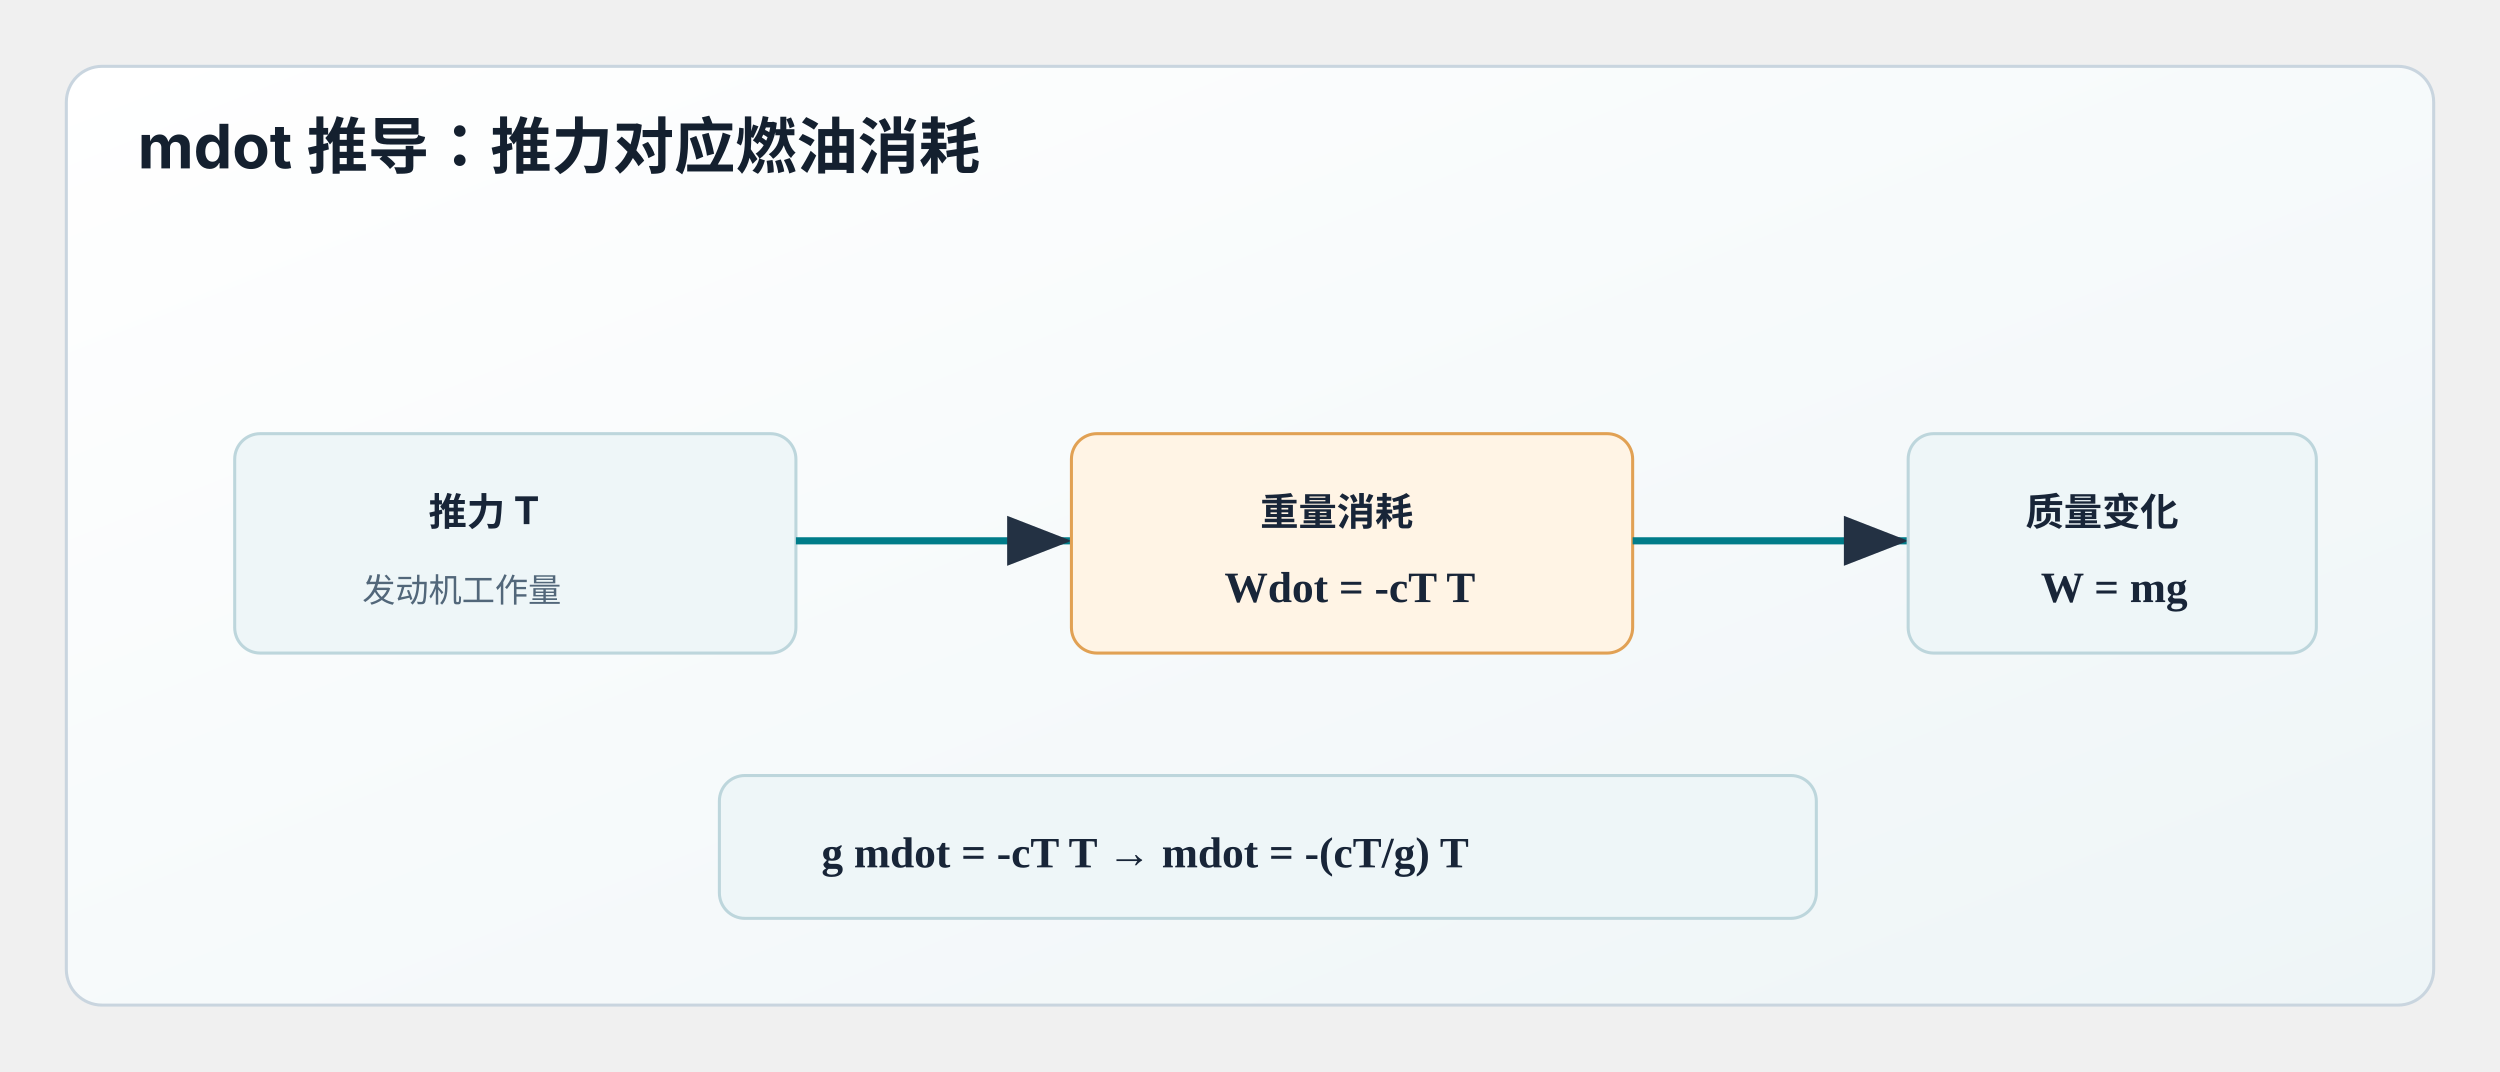
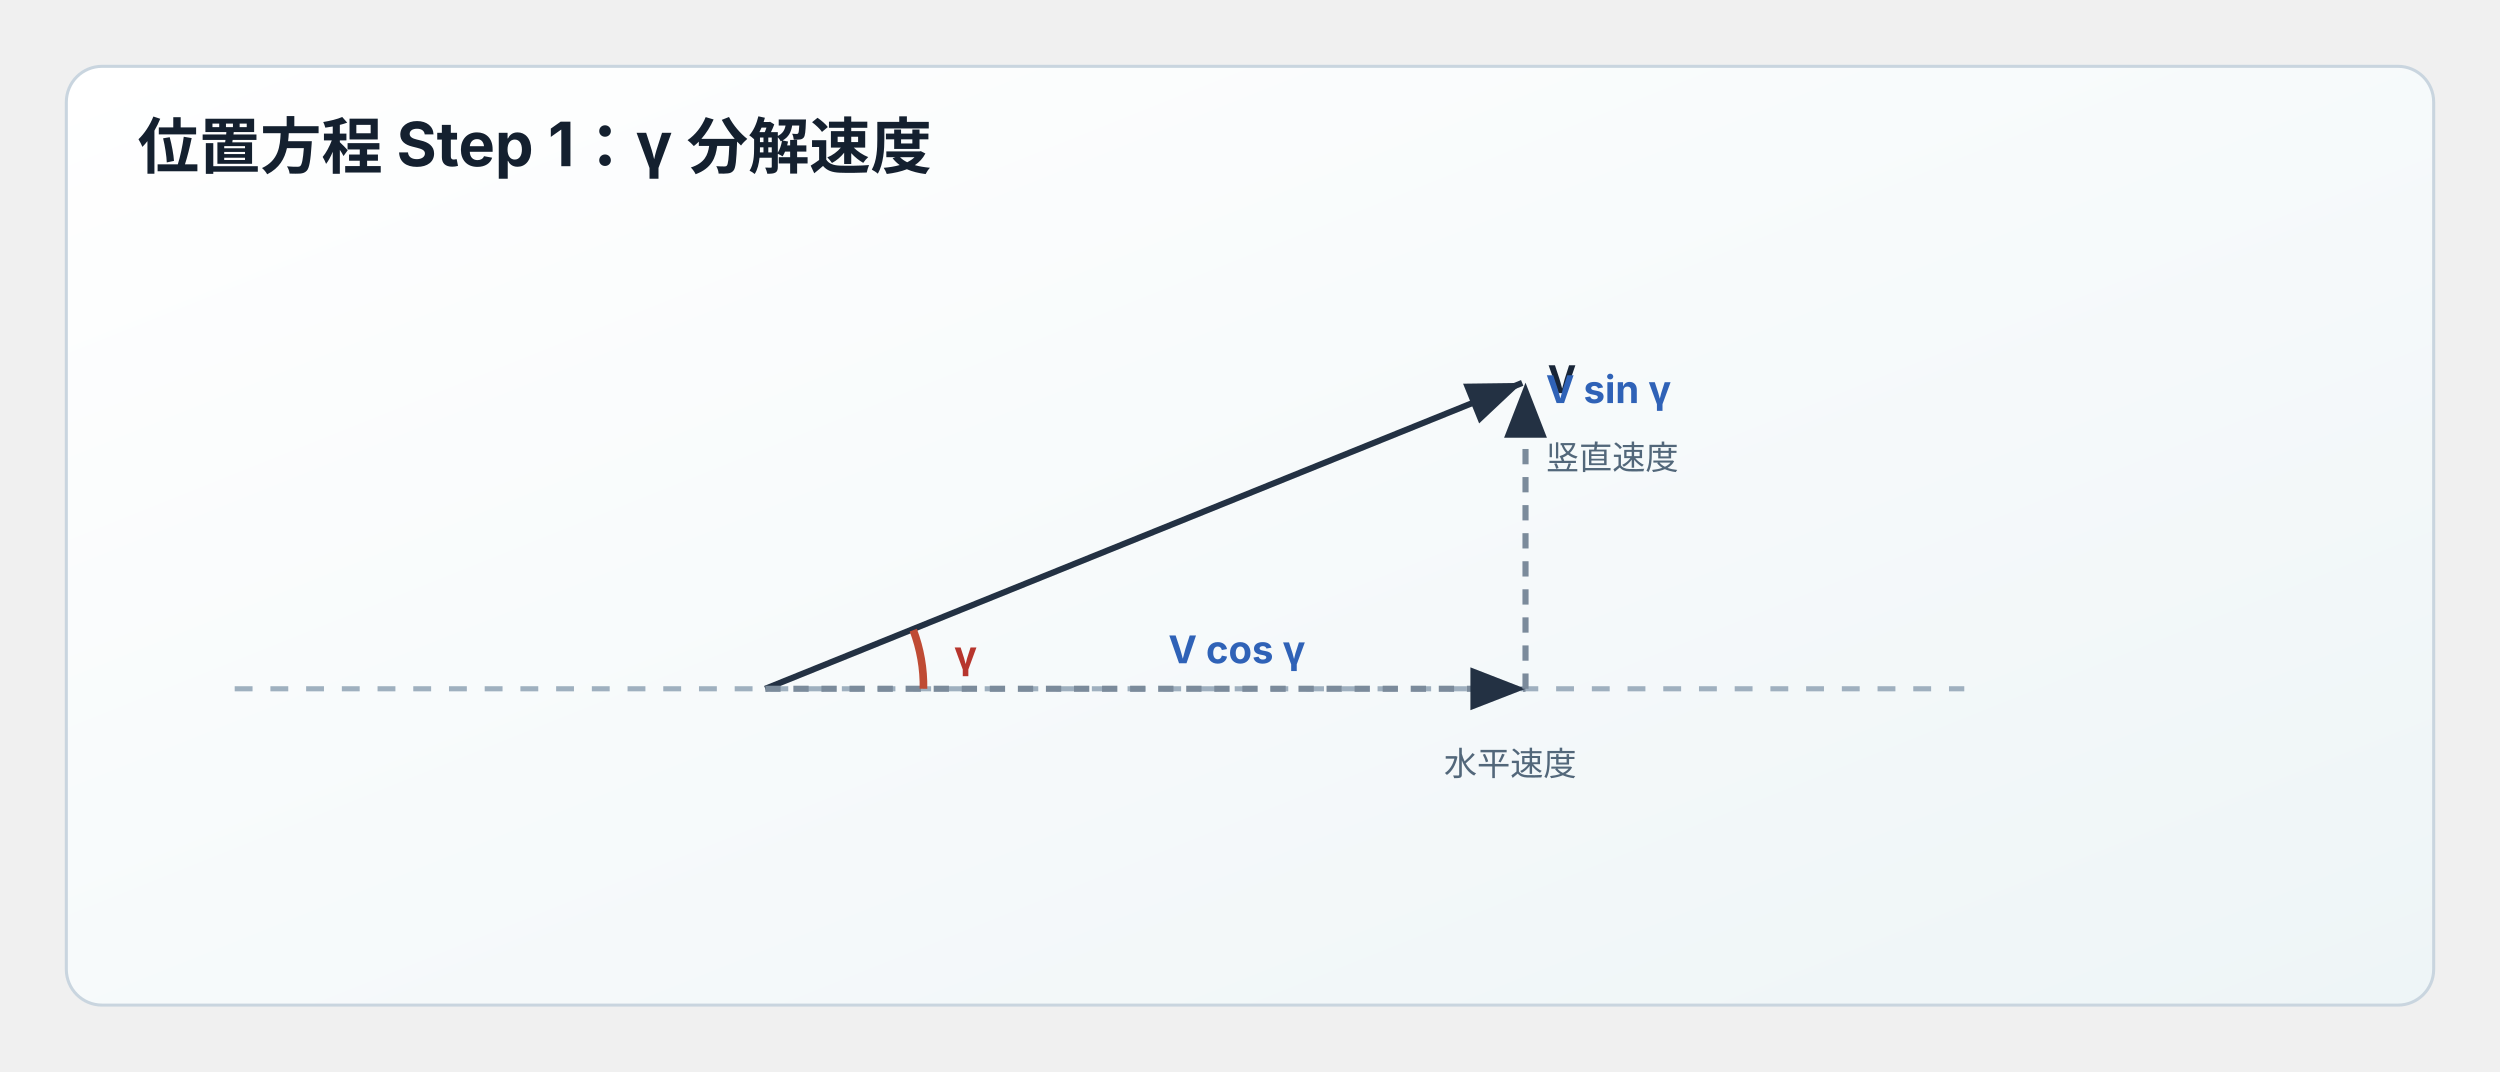
<svg xmlns="http://www.w3.org/2000/svg" width="980" height="420" viewBox="0 0 980 420" role="img" aria-labelledby="title">
  <defs>
    <marker id="arrow" markerWidth="12" markerHeight="12" refX="9" refY="3.5" orient="auto" markerUnits="strokeWidth">
      <path d="M0,0 L9,3.5 L0,7 Z" fill="#233143" />
    </marker>
    <linearGradient id="panel" x1="0" x2="1" y1="0" y2="1">
      <stop offset="0" stop-color="#ffffff" />
      <stop offset="1" stop-color="#eef5f7" />
    </linearGradient>
  </defs>
  <style>
    svg { background: #f6f8fb; }
    .panel { fill: url(#panel); stroke: #c9d5df; stroke-width: 1.2; rx: 14; }
    .soft { fill: #eef6f8; stroke: #bdd6dc; stroke-width: 1.2; rx: 10; }
    .warnbox { fill: #fff4e5; stroke: #e1a154; stroke-width: 1.2; rx: 10; }
    .aircraft { fill: #233143; stroke: #ffffff; stroke-width: 2.2; }
    .wing { fill: #67809a; opacity: .95; }
    .horizon { stroke: #9fb0bf; stroke-width: 2; stroke-dasharray: 7 7; }
    .path { stroke: #007c89; stroke-width: 4; fill: none; }
    .axis { stroke: #233143; stroke-width: 2.4; fill: none; }
    .force { stroke: #b65b13; stroke-width: 4; fill: none; }
    .lift { stroke: #2f62b7; stroke-width: 4; fill: none; }
    .drag { stroke: #8f3f71; stroke-width: 4; fill: none; }
    .weight { stroke: #58687a; stroke-width: 4; fill: none; }
    .component { stroke: #7b8b9b; stroke-width: 2.4; stroke-dasharray: 6 5; fill: none; }
    .alpha { stroke: #bf4b34; stroke-width: 3; fill: none; }
    .bank { stroke: #6f48a8; stroke-width: 3; fill: none; }
    .flow { stroke: #007c89; stroke-width: 2.8; fill: none; }
    .danger { stroke: #b7352d; stroke-width: 3.2; fill: none; }
    .dot { fill: #007c89; stroke: #ffffff; stroke-width: 2; }
    .title { fill: #14202f; font: 700 24px -apple-system, BlinkMacSystemFont, "Segoe UI", sans-serif; }
    .subtitle { fill: #52677a; font: 500 14px -apple-system, BlinkMacSystemFont, "Segoe UI", sans-serif; }
    .label { fill: #182538; font: 650 15px -apple-system, BlinkMacSystemFont, "Segoe UI", sans-serif; }
    .small { fill: #52677a; font: 500 13px -apple-system, BlinkMacSystemFont, "Segoe UI", sans-serif; }
    .formula { fill: #182538; font: 600 17px "Times New Roman", serif; }
    .mono { fill: #233143; font: 600 13px ui-monospace, SFMono-Regular, Menlo, Consolas, monospace; }
    .orange { fill: #9a4c10; font: 700 15px -apple-system, BlinkMacSystemFont, "Segoe UI", sans-serif; }
    .blue { fill: #2f62b7; font: 700 15px -apple-system, BlinkMacSystemFont, "Segoe UI", sans-serif; }
    .violet { fill: #7b3f93; font: 700 15px -apple-system, BlinkMacSystemFont, "Segoe UI", sans-serif; }
    .red { fill: #b7352d; font: 700 15px -apple-system, BlinkMacSystemFont, "Segoe UI", sans-serif; }
  </style>
  <rect class="panel" x="26.0" y="26.0" width="928.0" height="368.0" />
-   <text class="title" x="54.0" y="66.0">mdot 推导：推力对应燃油消耗</text>
-   <rect class="soft" x="92.0" y="170.0" width="220.0" height="86.0" />
-   <text class="label" x="168.0" y="206.0">推力 T</text>
-   <text class="small" x="142.0" y="236.0">发动机工作量</text>
-   <line class="flow" x1="312.0" y1="212.0" x2="420.0" y2="212.0" marker-end="url(#arrow)" />
-   <rect class="warnbox" x="420.0" y="170.0" width="220.0" height="86.0" />
-   <text class="label" x="494.0" y="206.0">重量消耗</text>
-   <text class="formula" x="480.0" y="236.0">Wdot = -cT T</text>
-   <line class="flow" x1="640.0" y1="212.0" x2="748.0" y2="212.0" marker-end="url(#arrow)" />
-   <rect class="soft" x="748.0" y="170.0" width="160.0" height="86.0" />
-   <text class="label" x="794.0" y="206.0">质量变化</text>
-   <text class="formula" x="800.0" y="236.0">W = mg</text>
-   <rect class="soft" x="282.0" y="304.0" width="430.0" height="56.0" />
-   <text class="formula" x="322.0" y="340.0">g mdot = -cT T  →  mdot = -(cT/g) T</text>
+   <text class="title" x="54.0" y="66.0">位置方程 Step 1：γ 分解速度</text>
+   <line class="horizon" x1="92.0" y1="270.0" x2="770.0" y2="270.0" />
+   <line class="axis" x1="300.0" y1="270.0" x2="596.7" y2="150.1" marker-end="url(#arrow)" />
+   <text class="label" x="606.7" y="154.1">V</text>
+   <line class="component" x1="300.0" y1="270.0" x2="598.0" y2="270.0" marker-end="url(#arrow)" />
+   <text class="blue" x="458.0" y="260.0">V cos γ</text>
+   <line class="component" x1="598.0" y1="270.0" x2="598.0" y2="150.0" marker-end="url(#arrow)" />
+   <text class="blue" x="606.0" y="158.0">V sin γ</text>
+   <path class="alpha" d="M362,270 A62,62 0 0,0 358,247" />
+   <text class="red" x="374.0" y="262.0">γ</text>
+   <text class="small" x="566.0" y="304.0">水平速度</text>
+   <text class="small" x="606.0" y="184.0">竖直速度</text>
</svg>
